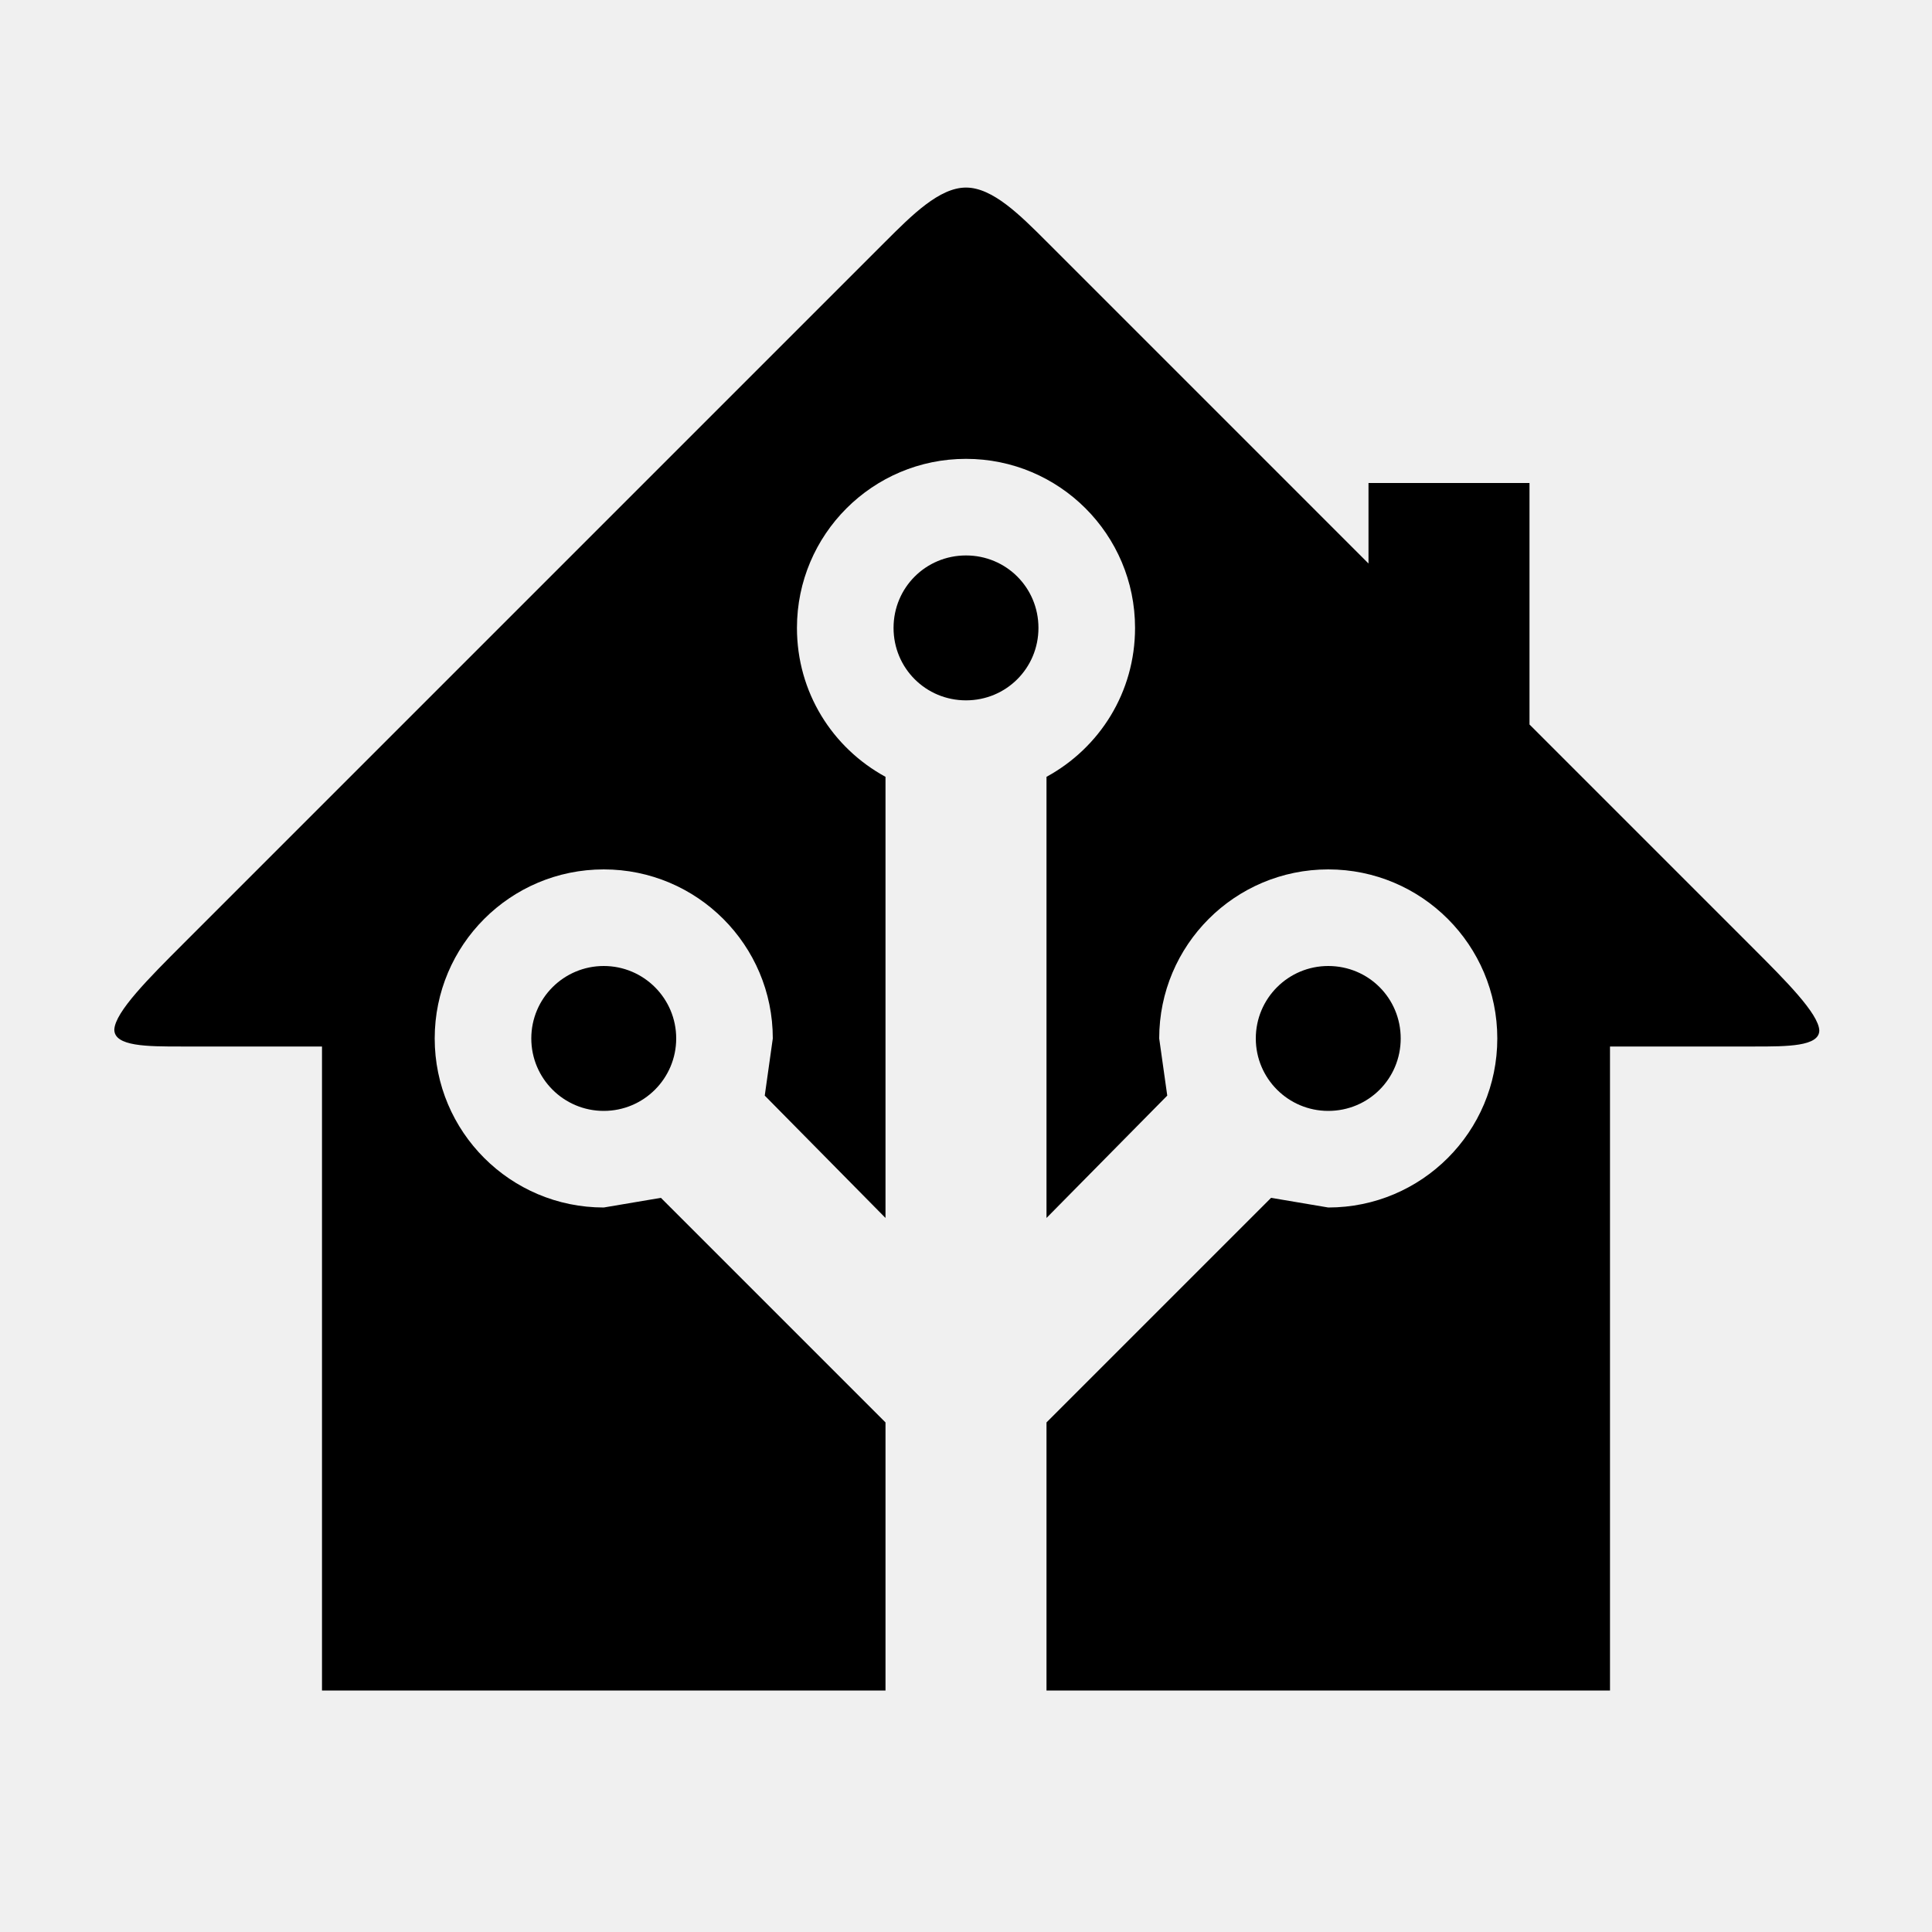
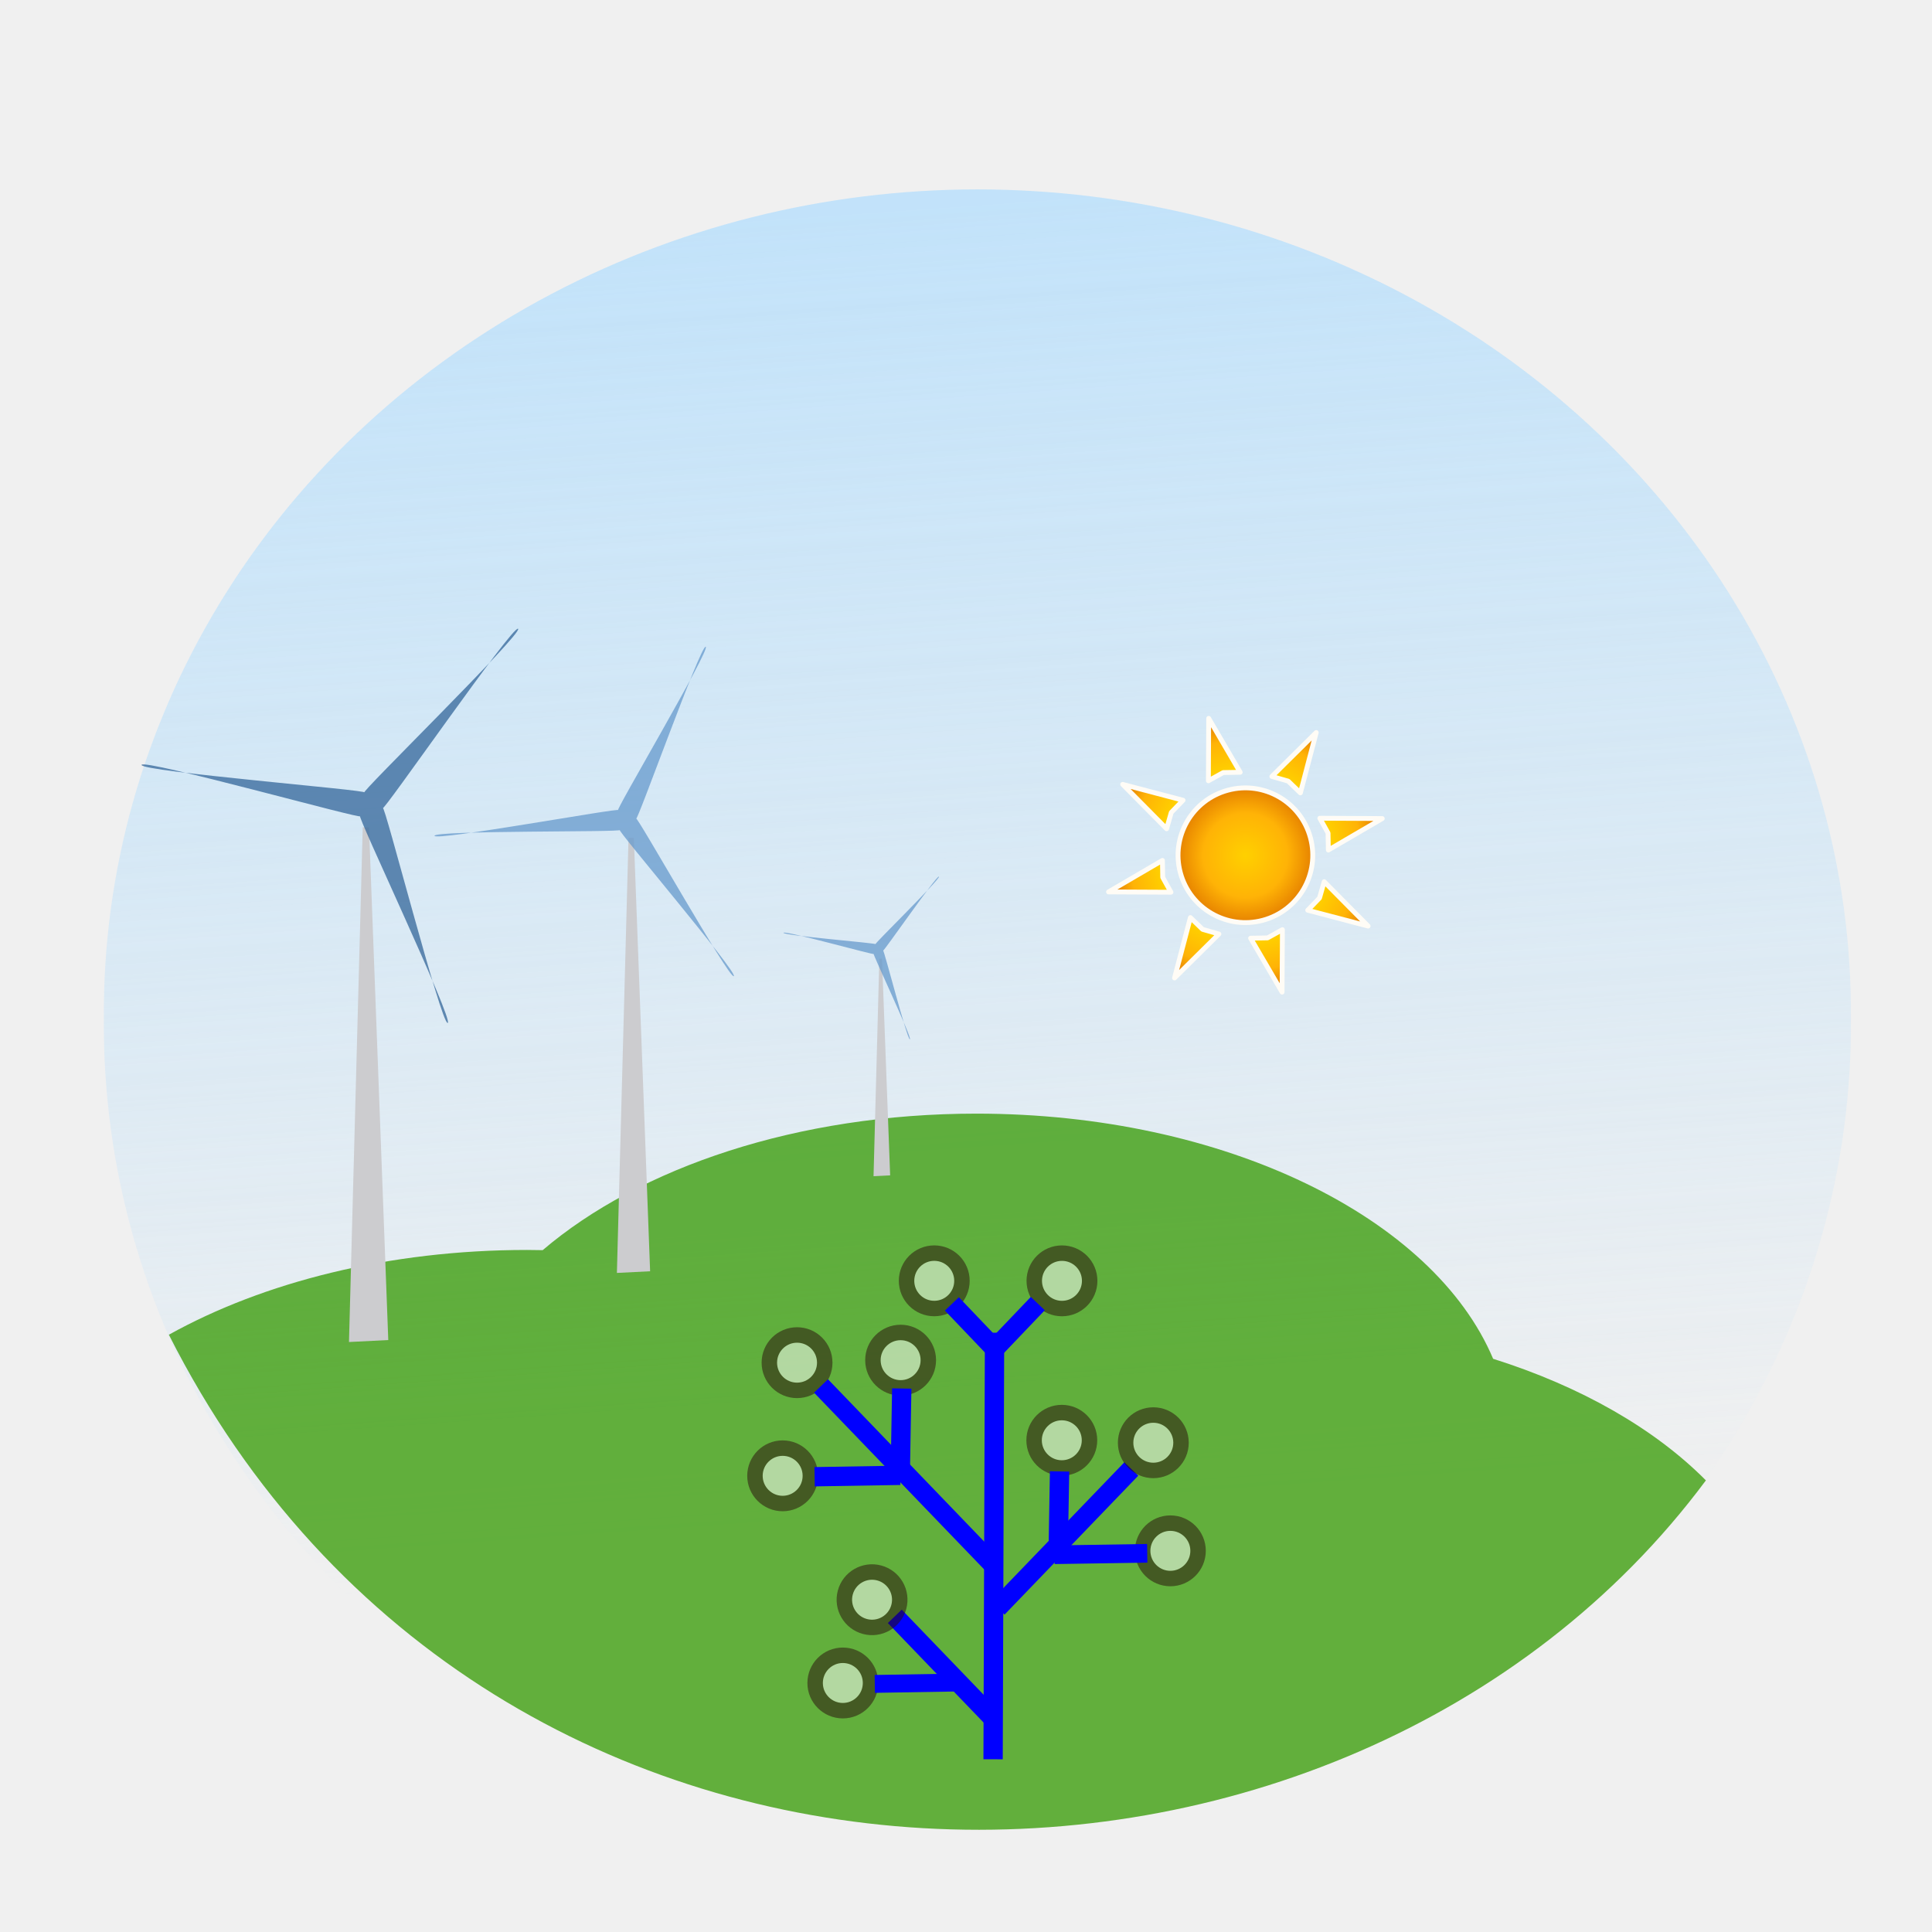
- <svg xmlns="http://www.w3.org/2000/svg" version="1.1" id="mdi-home-assistant" width="24" height="24" viewBox="0 0 24 24">
-   <path d="M21.8,13H20V21H13V17.67L15.79,14.88L16.5,15C17.66,15 18.6,14.06 18.6,12.9C18.6,11.74 17.66,10.8 16.5,10.8A2.1,2.1 0 0,0 14.4,12.9L14.5,13.61L13,15.13V9.65C13.66,9.29 14.1,8.6 14.1,7.8A2.1,2.1 0 0,0 12,5.7A2.1,2.1 0 0,0 9.9,7.8C9.9,8.6 10.34,9.29 11,9.65V15.13L9.5,13.61L9.6,12.9A2.1,2.1 0 0,0 7.5,10.8A2.1,2.1 0 0,0 5.4,12.9A2.1,2.1 0 0,0 7.5,15L8.21,14.88L11,17.67V21H4V13H2.25C1.83,13 1.42,13 1.42,12.79C1.43,12.57 1.85,12.15 2.28,11.72L11,3C11.33,2.67 11.67,2.33 12,2.33C12.33,2.33 12.67,2.67 13,3L17,7V6H19V9L21.78,11.78C22.18,12.18 22.59,12.59 22.6,12.8C22.6,13 22.2,13 21.8,13M7.5,12A0.9,0.9 0 0,1 8.4,12.9A0.9,0.9 0 0,1 7.5,13.8A0.9,0.9 0 0,1 6.6,12.9A0.9,0.9 0 0,1 7.5,12M16.5,12C17,12 17.4,12.4 17.4,12.9C17.4,13.4 17,13.8 16.5,13.8A0.9,0.9 0 0,1 15.6,12.9A0.9,0.9 0 0,1 16.5,12M12,6.9C12.5,6.9 12.9,7.3 12.9,7.8C12.9,8.3 12.5,8.7 12,8.7C11.5,8.7 11.1,8.3 11.1,7.8C11.1,7.3 11.5,6.9 12,6.9Z" />
+ <svg xmlns="http://www.w3.org/2000/svg" xmlns:xlink="http://www.w3.org/1999/xlink" viewBox="0 0 400 400" version="1.1" id="svg1876">
+   <defs id="defs1856">
+     <linearGradient id="b" x1="-357.14" x2="-337.14" y1="622.36" y2="480.93" gradientTransform="matrix(0.9435168,0,0,1.318385,562.8605,-444.9429)" gradientUnits="userSpaceOnUse">
+       <stop stop-color="#390" offset="0" id="stop1846" />
+       <stop stop-color="#98fc66" offset="1" id="stop1848" />
+     </linearGradient>
+     <linearGradient id="a" x1="-414.29" x2="-402.86" y1="372.36" y2="588.08" gradientUnits="userSpaceOnUse" gradientTransform="matrix(0.96274,0,0,1.2906,571.1324,-436.4739)">
+       <stop stop-color="#b3defd" offset="0" id="stop1851" />
+       <stop stop-color="#b3defd" stop-opacity="0" offset="1" id="stop1853" />
+     </linearGradient>
+     <linearGradient xlink:href="#a-3" id="linearGradient3043" gradientUnits="userSpaceOnUse" gradientTransform="matrix(-0.09487155,-0.05154774,0.0563863,-0.09207805,28.83773,41.67126)" x1="175.73" y1="-7.939" x2="240.12" y2="-72.33" />
+     <linearGradient id="a-3">
+       <stop stop-color="#ffd000" offset="0" id="stop2985" />
+       <stop stop-color="#ffb306" offset=".626" id="stop2987" />
+       <stop stop-color="#e68200" offset="1" id="stop2989" />
+     </linearGradient>
+     <linearGradient xlink:href="#a-3" id="linearGradient3045" gradientUnits="userSpaceOnUse" gradientTransform="matrix(-0.05154774,0.09487155,-0.09207805,-0.0563863,41.62466,28.68219)" x1="175.73" y1="-7.939" x2="240.12" y2="-72.33" />
+     <linearGradient xlink:href="#a-3" id="linearGradient3049" gradientUnits="userSpaceOnUse" gradientTransform="matrix(0.05154774,-0.09487155,0.09207805,0.0563863,15.85342,28.88367)" x1="175.73" y1="-7.939" x2="240.12" y2="-72.33" />
+     <radialGradient id="f" cx="130.74" cy="119.53" r="23.307" gradientUnits="userSpaceOnUse" xlink:href="#a-3" gradientTransform="matrix(-0.57644,0.15446,-0.15446,-0.57644,122.57,77.493)" />
+     <linearGradient xlink:href="#a-3" id="linearGradient3047" gradientUnits="userSpaceOnUse" gradientTransform="matrix(0.09487155,0.05154774,-0.0563863,0.09207805,28.63459,15.89614)" x1="175.73" y1="-7.939" x2="240.12" y2="-72.33" />
+     <linearGradient id="e" x1="175.73" x2="240.12" y1="-7.939" y2="-72.33" gradientTransform="matrix(0.1312,0.12458,-0.1312,0.12458,205.99,21.827)" gradientUnits="userSpaceOnUse" xlink:href="#a-3" />
+     <linearGradient id="d" x1="175.73" x2="240.12" y1="-7.939" y2="-72.33" gradientTransform="matrix(0.12458,-0.1312,0.12458,0.1312,179.66,37.305)" gradientUnits="userSpaceOnUse" xlink:href="#a-3" />
+     <linearGradient id="c" x1="175.73" x2="240.12" y1="-7.939" y2="-72.33" gradientTransform="matrix(-0.1312,-0.12458,0.1312,-0.12458,195.14,63.634)" gradientUnits="userSpaceOnUse" xlink:href="#a-3" />
+     <linearGradient id="b-4" x1="175.73" x2="240.12" y1="-7.939" y2="-72.33" gradientTransform="matrix(-0.12458,0.1312,-0.12458,-0.1312,221.46,48.156)" gradientUnits="userSpaceOnUse" xlink:href="#a-3" />
+     <linearGradient xlink:href="#b" id="linearGradient7946" x1="34.462" y1="304.7" x2="352.688" y2="304.7" gradientUnits="userSpaceOnUse" />
+   </defs>
+   <g id="g9759">
+     <g transform="translate(0.4987337)" id="g9555">
+       <g id="g9539">
+         <path d="m 382.715,210.956 a 180.86,170.54 0 1 1 -361.711,0 180.86,170.54 0 1 1 361.711,0 z" id="path1858" style="opacity:0.748;fill:url(#a);stroke-width:1.115" />
+         <path d="m 201.64,230.567 c -36.988,0 -69.719,11.147 -89.781,28.263 -1.08,-0.021 -2.156,-0.041 -3.243,-0.041 -28.542,0 -54.547,6.652 -74.154,17.551 66.644,131.963 243.685,130.418 318.226,30.158 -10.598,-10.683 -25.845,-19.438 -44.051,-25.174 -12.311,-29.207 -55.542,-50.758 -107,-50.758 z" id="path1860" style="opacity:0.748;fill:url(#linearGradient7946);fill-opacity:1;stroke-width:1.436" />
+       </g>
+       <g id="g3366" transform="matrix(1.002368,0,0,1.002368,228.539,148.2147)">
+         <path d="M 13.363,36.422 0.469,36.358 11.603,29.855 l 0.06,3.504 z" id="path3017" style="fill:url(#linearGradient3043);stroke:#fffcf6;stroke-width:1;stroke-linecap:round;stroke-linejoin:round" />
+         <path d="m 36.381,44.16 -0.064,12.895 -6.503,-11.135 3.504,-0.06 z" id="path3019" style="fill:url(#linearGradient3045);stroke:#fffcf6;stroke-width:1;stroke-linecap:round;stroke-linejoin:round" />
+         <path d="m 21.097,13.407 0.064,-12.895 6.503,11.135 -3.504,0.06 z" id="path3023" style="fill:url(#linearGradient3049);stroke:#fffcf6;stroke-width:1;stroke-linecap:round;stroke-linejoin:round" />
+         <path id="path3015" d="m 15.307,32.386 c -1.988,-7.42 2.415,-15.047 9.835,-17.035 7.42,-1.988 15.047,2.415 17.035,9.835 1.988,7.42 -2.415,15.047 -9.835,17.035 -7.42,1.988 -15.047,-2.415 -17.035,-9.835 z" style="fill:url(#f);stroke:#fffcf6;stroke-width:1;stroke-linecap:round;stroke-linejoin:round" />
+         <path d="m 44.115,21.143 12.895,0.064 -11.135,6.503 -0.06,-3.504 z" id="path3021" style="fill:url(#linearGradient3047);stroke:#fffcf6;stroke-width:1;stroke-linecap:round;stroke-linejoin:round" />
+         <g transform="matrix(-0.2983863,0.5168267,-0.5168267,-0.2983863,110.6675,-62.11955)" id="g3033" style="stroke:#fffcf6;stroke-width:1.676;stroke-linecap:round;stroke-linejoin:round">
+           <path d="m 228.76,37.034 20.843,5.697 -20.843,5.697 1.422,-5.697 z" id="path3025" style="fill:url(#e)" />
+           <path d="m 194.86,14.528 5.697,-20.843 5.697,20.843 -5.697,-1.422 z" id="path3027" style="fill:url(#d)" />
+           <path d="m 172.36,48.427 -20.843,-5.697 20.843,-5.697 -1.422,5.697 z" id="path3029" style="fill:url(#c)" />
+           <path d="m 206.26,70.932 -5.697,20.843 -5.697,-20.843 5.697,1.422 z" id="path3031" style="fill:url(#b-4)" />
+         </g>
+       </g>
+     </g>
+     <path d="m 130.13,173.46 -2.407,90.085 6.877,-0.344 -3.372,-89.727 z" id="path1862" style="fill:#cccccf" />
+     <path d="m 151.928,202.106 c 0.945,-0.658 -24.644,-30.761 -23.602,-30.272 1.043,0.489 -38.465,0.064 -38.367,1.212 0.098,1.147 38.963,-5.962 38.018,-5.304 -0.945,0.658 19.177,-33.344 18.134,-33.832 -1.043,-0.489 -14.318,36.723 -14.416,35.576 -0.098,-1.147 19.288,33.279 20.233,32.621 z" id="path1864" style="opacity:0.748;fill:#6699cc;stroke-width:0.688" />
+     <path d="m 182.06,198.48 -1.203,45.042 3.438,-0.172 -1.686,-44.864 z" id="path1866" style="fill:#cccccf" />
+     <path d="m 188.382,215.178 c 0.541,-0.196 -7.921,-18.046 -7.481,-17.674 0.44,0.371 -18.585,-4.946 -18.686,-4.38 -0.101,0.567 19.589,2.163 19.047,2.358 -0.542,0.196 13.576,-13.622 13.136,-13.993 -0.44,-0.371 -11.667,15.883 -11.566,15.316 0.101,-0.567 5.009,18.568 5.55,18.373 z" id="path1868" style="opacity:0.748;fill:#6699cc;stroke-width:0.344" />
+     <path d="m 75.1,171.28 -2.847,106.57 8.135,-0.407 -3.989,-106.14 z" id="path1870" style="fill:#cccccf" />
+     <path d="m 92.695,211.788 c 1.312,-0.474 -19.189,-43.714 -18.123,-42.815 1.066,0.899 -45.021,-11.982 -45.267,-10.609 -0.245,1.373 47.453,5.239 46.141,5.713 -1.312,0.474 32.888,-32.998 31.821,-33.897 -1.066,-0.899 -28.263,38.476 -28.018,37.103 0.245,-1.373 12.134,44.98 13.445,44.507 z" id="path1872" style="opacity:0.748;fill:#336699;stroke-width:0.833" />
+     <circle style="opacity:0.518;fill:#ffffff;fill-opacity:1;stroke:#280b0b;stroke-width:3.2;stroke-linecap:round;stroke-miterlimit:4;stroke-dasharray:none;stroke-dashoffset:0;stroke-opacity:1" id="circle9573" cx="242.312" cy="321.084" r="5.736" />
+     <circle r="5.736" cy="298.193" cx="219.834" id="circle9575" style="opacity:0.518;fill:#ffffff;fill-opacity:1;stroke:#280b0b;stroke-width:3.2;stroke-linecap:round;stroke-miterlimit:4;stroke-dasharray:none;stroke-dashoffset:0;stroke-opacity:1" />
+     <path id="path9597" d="m 206.542,332.902 c 27.686,-28.767 27.686,-28.767 27.686,-28.767" style="fill:none;stroke:#0000ff;stroke-width:4;stroke-linecap:butt;stroke-linejoin:miter;stroke-opacity:1" />
+     <path style="fill:none;stroke:#0000ff;stroke-width:3.86;stroke-linecap:butt;stroke-linejoin:miter;stroke-opacity:1" d="m 218.32,321.892 c 19.203,-0.295 19.203,-0.295 19.203,-0.295 v 0" id="path9601" />
+     <g id="g9692">
+       <circle r="5.736" cy="265.18" cx="193.426" id="use7970" style="opacity:0.518;fill:#ffffff;fill-opacity:1;stroke:#280b0b;stroke-width:3.2;stroke-linecap:round;stroke-miterlimit:4;stroke-dasharray:none;stroke-dashoffset:0;stroke-opacity:1" />
+       <circle style="opacity:0.518;fill:#ffffff;fill-opacity:1;stroke:#280b0b;stroke-width:3.2;stroke-linecap:round;stroke-miterlimit:4;stroke-dasharray:none;stroke-dashoffset:0;stroke-opacity:1" id="circle9569" cx="219.869" cy="265.185" r="5.736" />
+       <path style="fill:none;stroke:#0000ff;stroke-width:4;stroke-linecap:butt;stroke-linejoin:miter;stroke-opacity:1" d="m 205.592,279.606 c 9.273,-9.713 9.273,-9.713 9.273,-9.713 v 0" id="path9591" />
+       <path style="fill:none;stroke:#0000ff;stroke-width:4;stroke-linecap:butt;stroke-linejoin:miter;stroke-opacity:1" d="m 205.914,275.928 c -0.305,88.309 -0.305,88.309 -0.305,88.309" id="path9605" />
+       <path id="path9607" d="m 197.076,269.961 c 9.273,9.713 9.273,9.713 9.273,9.713 v 0" style="fill:none;stroke:#0000ff;stroke-width:4;stroke-linecap:butt;stroke-linejoin:miter;stroke-opacity:1" />
+     </g>
+     <path style="fill:none;stroke:#0000ff;stroke-width:4;stroke-linecap:butt;stroke-linejoin:miter;stroke-opacity:1" d="m 219.374,304.642 c -0.313,17.973 -0.313,17.973 -0.313,17.973" id="path9641" />
+     <circle style="opacity:0.518;fill:#ffffff;fill-opacity:1;stroke:#280b0b;stroke-width:3.2;stroke-linecap:round;stroke-miterlimit:4;stroke-dasharray:none;stroke-dashoffset:0;stroke-opacity:1" id="circle9643" cx="238.781" cy="298.702" r="5.736" />
+     <circle r="5.736" cy="282.127" cx="165.019" id="circle9571" style="opacity:0.518;fill:#ffffff;fill-opacity:1;stroke:#280b0b;stroke-width:3.2;stroke-linecap:round;stroke-miterlimit:4;stroke-dasharray:none;stroke-dashoffset:0;stroke-opacity:1" />
+     <circle style="opacity:0.518;fill:#ffffff;fill-opacity:1;stroke:#280b0b;stroke-width:3.2;stroke-linecap:round;stroke-miterlimit:4;stroke-dasharray:none;stroke-dashoffset:0;stroke-opacity:1" id="circle9577" cx="186.464" cy="281.608" r="5.736" />
+     <path style="fill:none;stroke:#0000ff;stroke-width:4;stroke-linecap:butt;stroke-linejoin:miter;stroke-opacity:1" d="m 169.986,286.952 c 36.104,37.514 36.104,37.514 36.104,37.514" id="path9599" />
+     <path id="path9605-4" d="m 186.698,287.475 c -0.313,17.973 -0.313,17.973 -0.313,17.973" style="fill:none;stroke:#0000ff;stroke-width:4;stroke-linecap:butt;stroke-linejoin:miter;stroke-opacity:1" />
+     <circle r="5.736" cy="305.552" cx="162.041" id="circle9647" style="opacity:0.518;fill:#ffffff;fill-opacity:1;stroke:#280b0b;stroke-width:3.2;stroke-linecap:round;stroke-miterlimit:4;stroke-dasharray:none;stroke-dashoffset:0;stroke-opacity:1" />
+     <path id="path9649" d="m 168.66,305.742 c 17.725,-0.294 17.725,-0.294 17.725,-0.294 v 0" style="fill:none;stroke:#0000ff;stroke-width:4;stroke-linecap:butt;stroke-linejoin:miter;stroke-opacity:1" />
+     <path style="fill:none;stroke:#0000ff;stroke-width:4;stroke-linecap:butt;stroke-linejoin:miter;stroke-opacity:1" d="M 205.165,355.333 C 185.256,334.646 185.256,334.646 185.256,334.646" id="path9651" />
+     <circle transform="rotate(15)" style="opacity:0.518;fill:#ffffff;fill-opacity:1;stroke:#280b0b;stroke-width:3.2;stroke-linecap:round;stroke-miterlimit:4;stroke-dasharray:none;stroke-dashoffset:0;stroke-opacity:1" id="circle9653" cx="260.119" cy="273.189" r="5.736" />
+     <circle style="opacity:0.518;fill:#ffffff;fill-opacity:1;stroke:#280b0b;stroke-width:3.2;stroke-linecap:round;stroke-miterlimit:4;stroke-dasharray:none;stroke-dashoffset:0;stroke-opacity:1" id="circle9712" cx="174.5" cy="348.443" r="5.736" />
+     <path style="fill:none;stroke:#0000ff;stroke-width:3.7;stroke-linecap:butt;stroke-linejoin:miter;stroke-opacity:1" d="m 181.118,348.633 c 17.725,-0.294 17.725,-0.294 17.725,-0.294 v 0" id="path9714" />
+   </g>
</svg>
